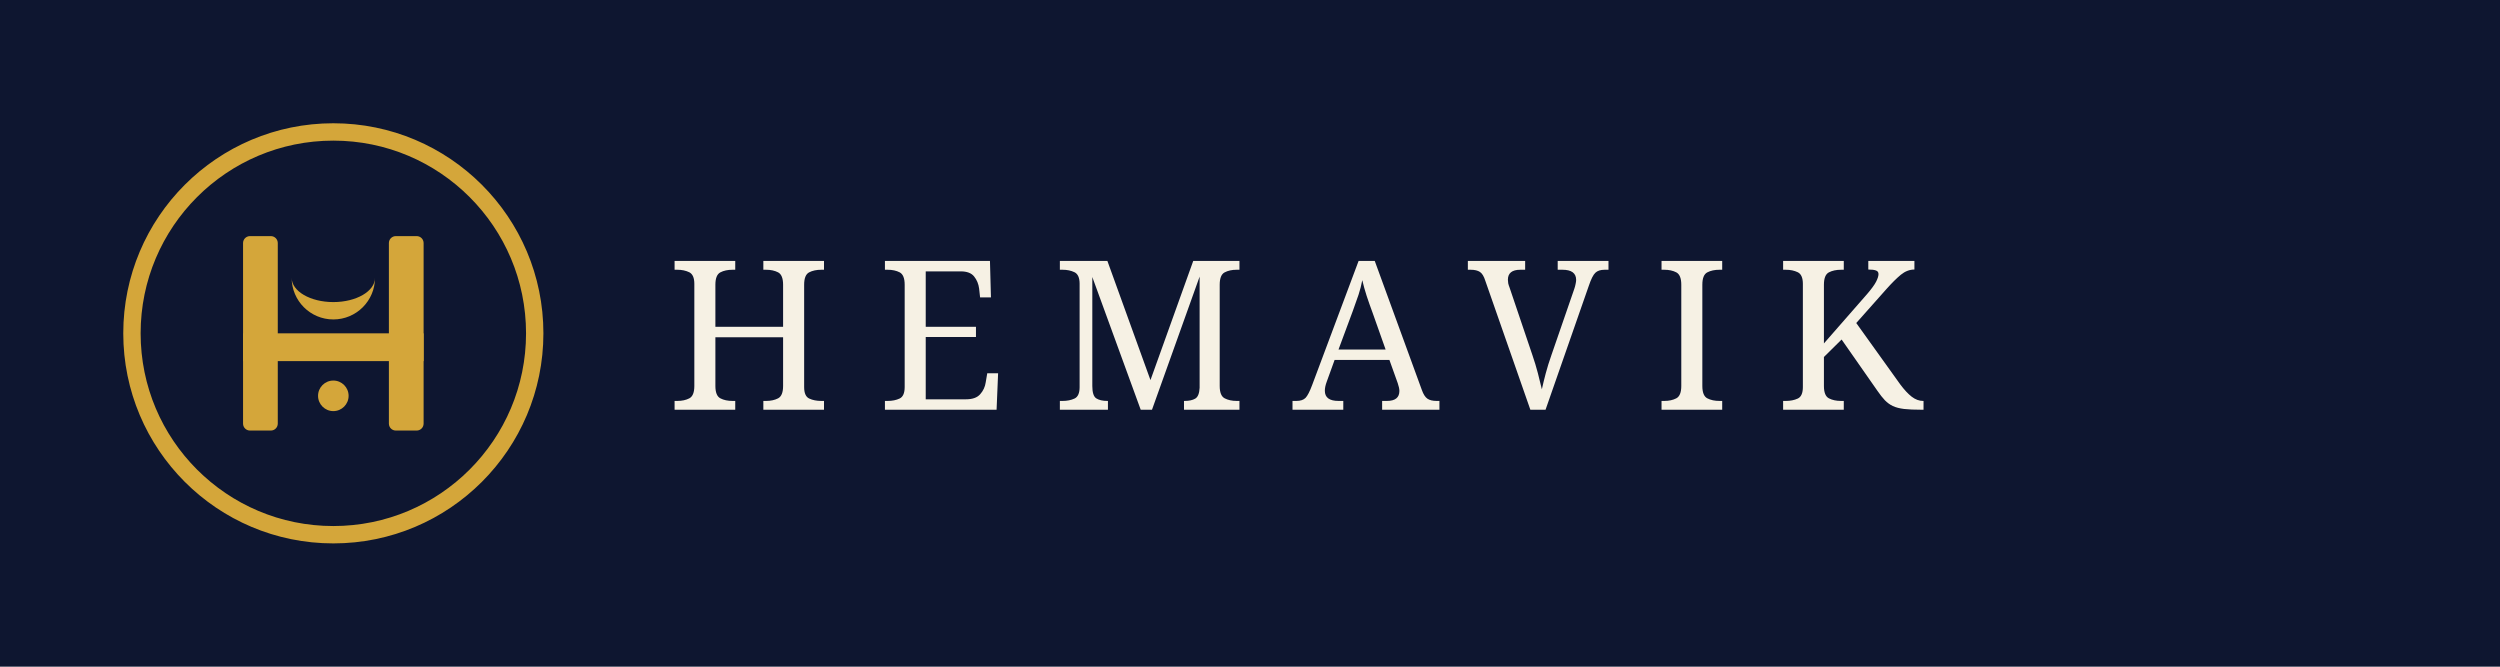
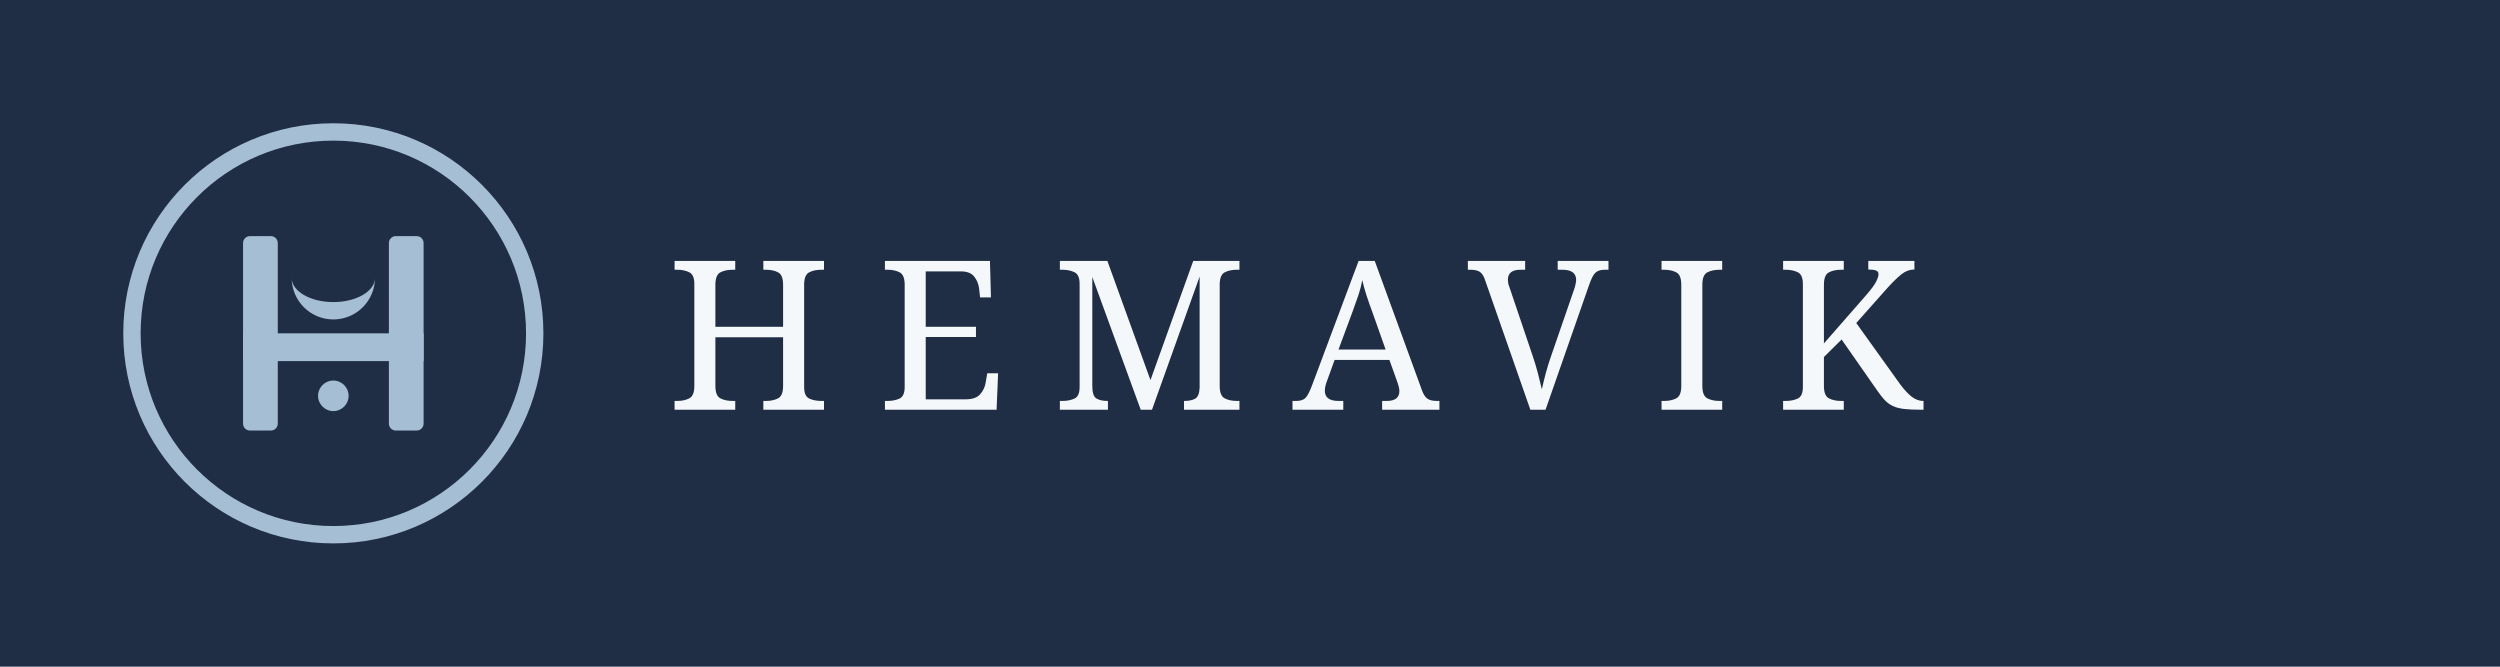
<svg xmlns="http://www.w3.org/2000/svg" viewBox="0 0 360 96" role="img" aria-label="Hemavik">
-   <rect width="360" height="96" fill="#0E1630" />
+   <rect width="360" height="96" fill="#1F2E44" />
  <g transform="translate(16 16)">
-     <circle cx="32" cy="32" r="29" fill="none" stroke="#D4A63A" stroke-width="2.5" />
-     <rect x="19" y="18" width="5" height="28" rx="1" fill="#D4A63A" />
-     <rect x="40" y="18" width="5" height="28" rx="1" fill="#D4A63A" />
-     <rect x="19" y="32" width="26" height="4" fill="#D4A63A" />
-     <path d="M26 24 A6 6 0 0 0 38 24 A6 3.5 0 0 1 26 24 Z" fill="#D4A63A" />
-     <circle cx="32" cy="41" r="2.2" fill="#D4A63A" />
+     <circle cx="32" cy="32" r="29" fill="none" stroke="#A5BED4" stroke-width="2.5" />
+     <rect x="19" y="18" width="5" height="28" rx="1" fill="#A5BED4" />
+     <rect x="40" y="18" width="5" height="28" rx="1" fill="#A5BED4" />
+     <rect x="19" y="32" width="26" height="4" fill="#A5BED4" />
+     <path d="M26 24 A6 6 0 0 0 38 24 A6 3.5 0 0 1 26 24 Z" fill="#A5BED4" />
+     <circle cx="32" cy="41" r="2.2" fill="#A5BED4" />
  </g>
-   <text x="96" y="59" font-family="Marcellus, 'Cormorant Garamond', Georgia, serif" font-size="30" letter-spacing="6.5" fill="#F6F1E4">HEMAVIK</text>
+   <text x="96" y="59" font-family="Marcellus, 'Cormorant Garamond', Georgia, serif" font-size="30" letter-spacing="6.5" fill="#F5F8FB">HEMAVIK</text>
</svg>
